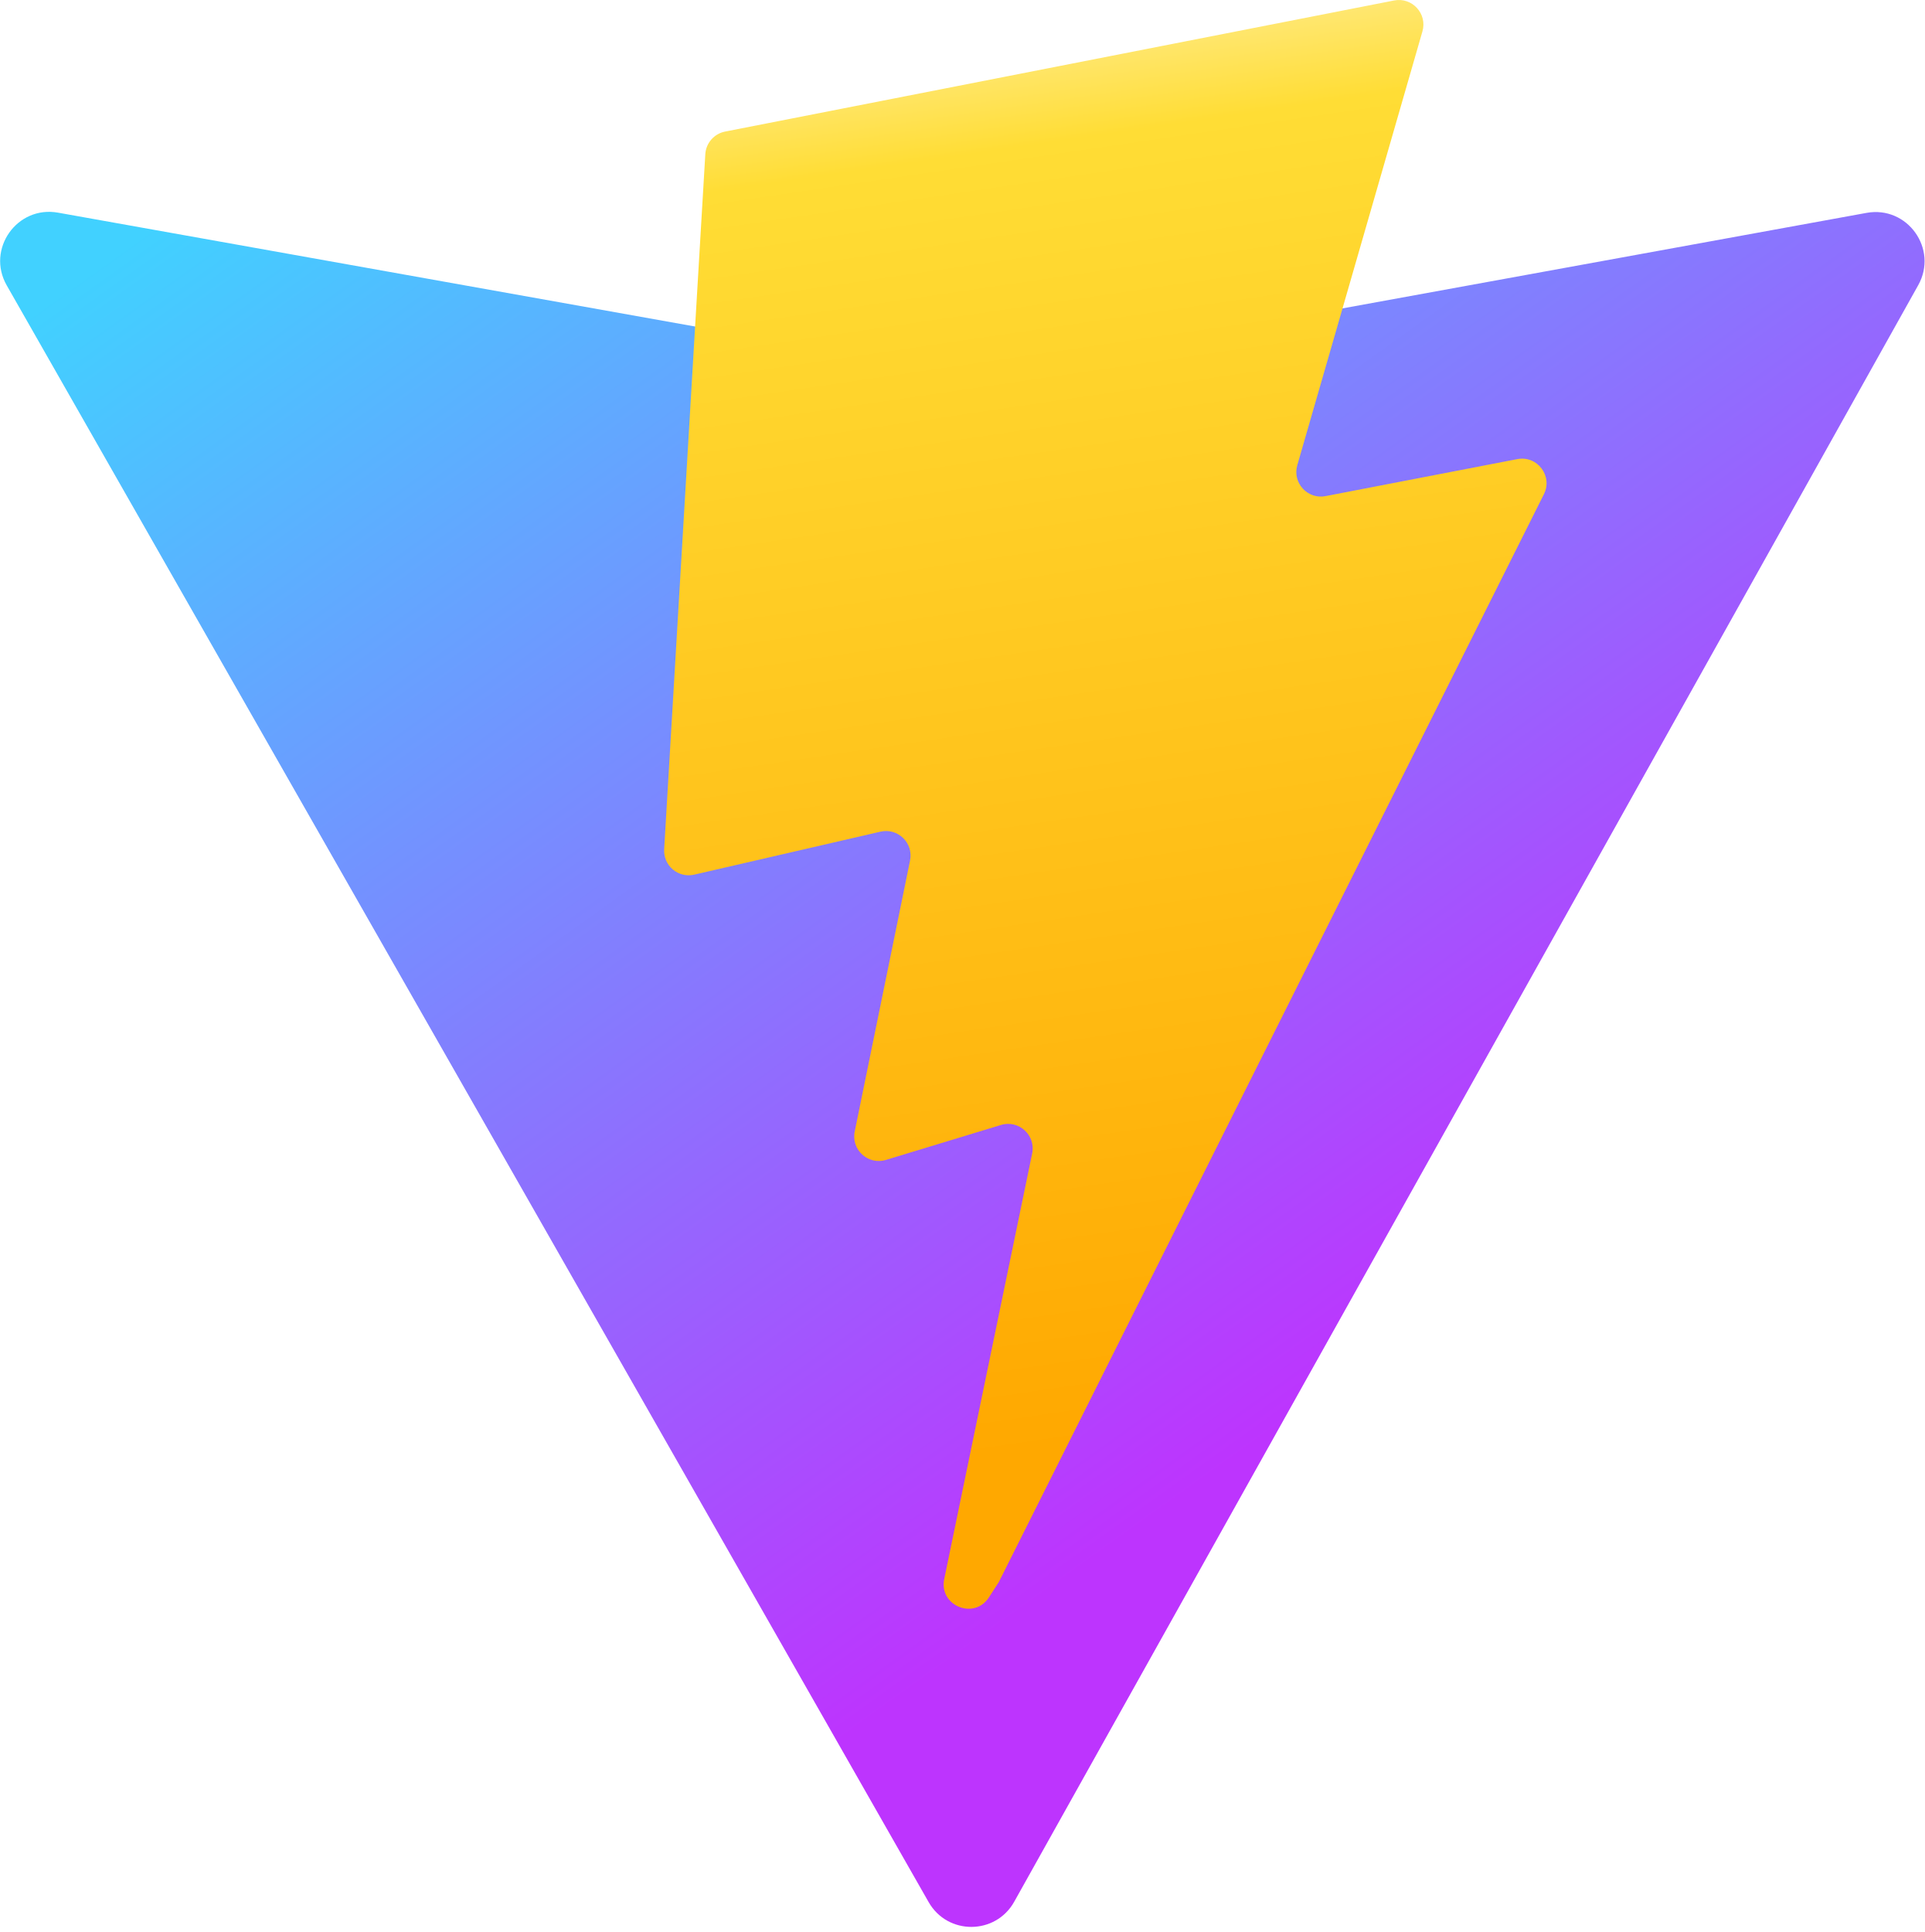
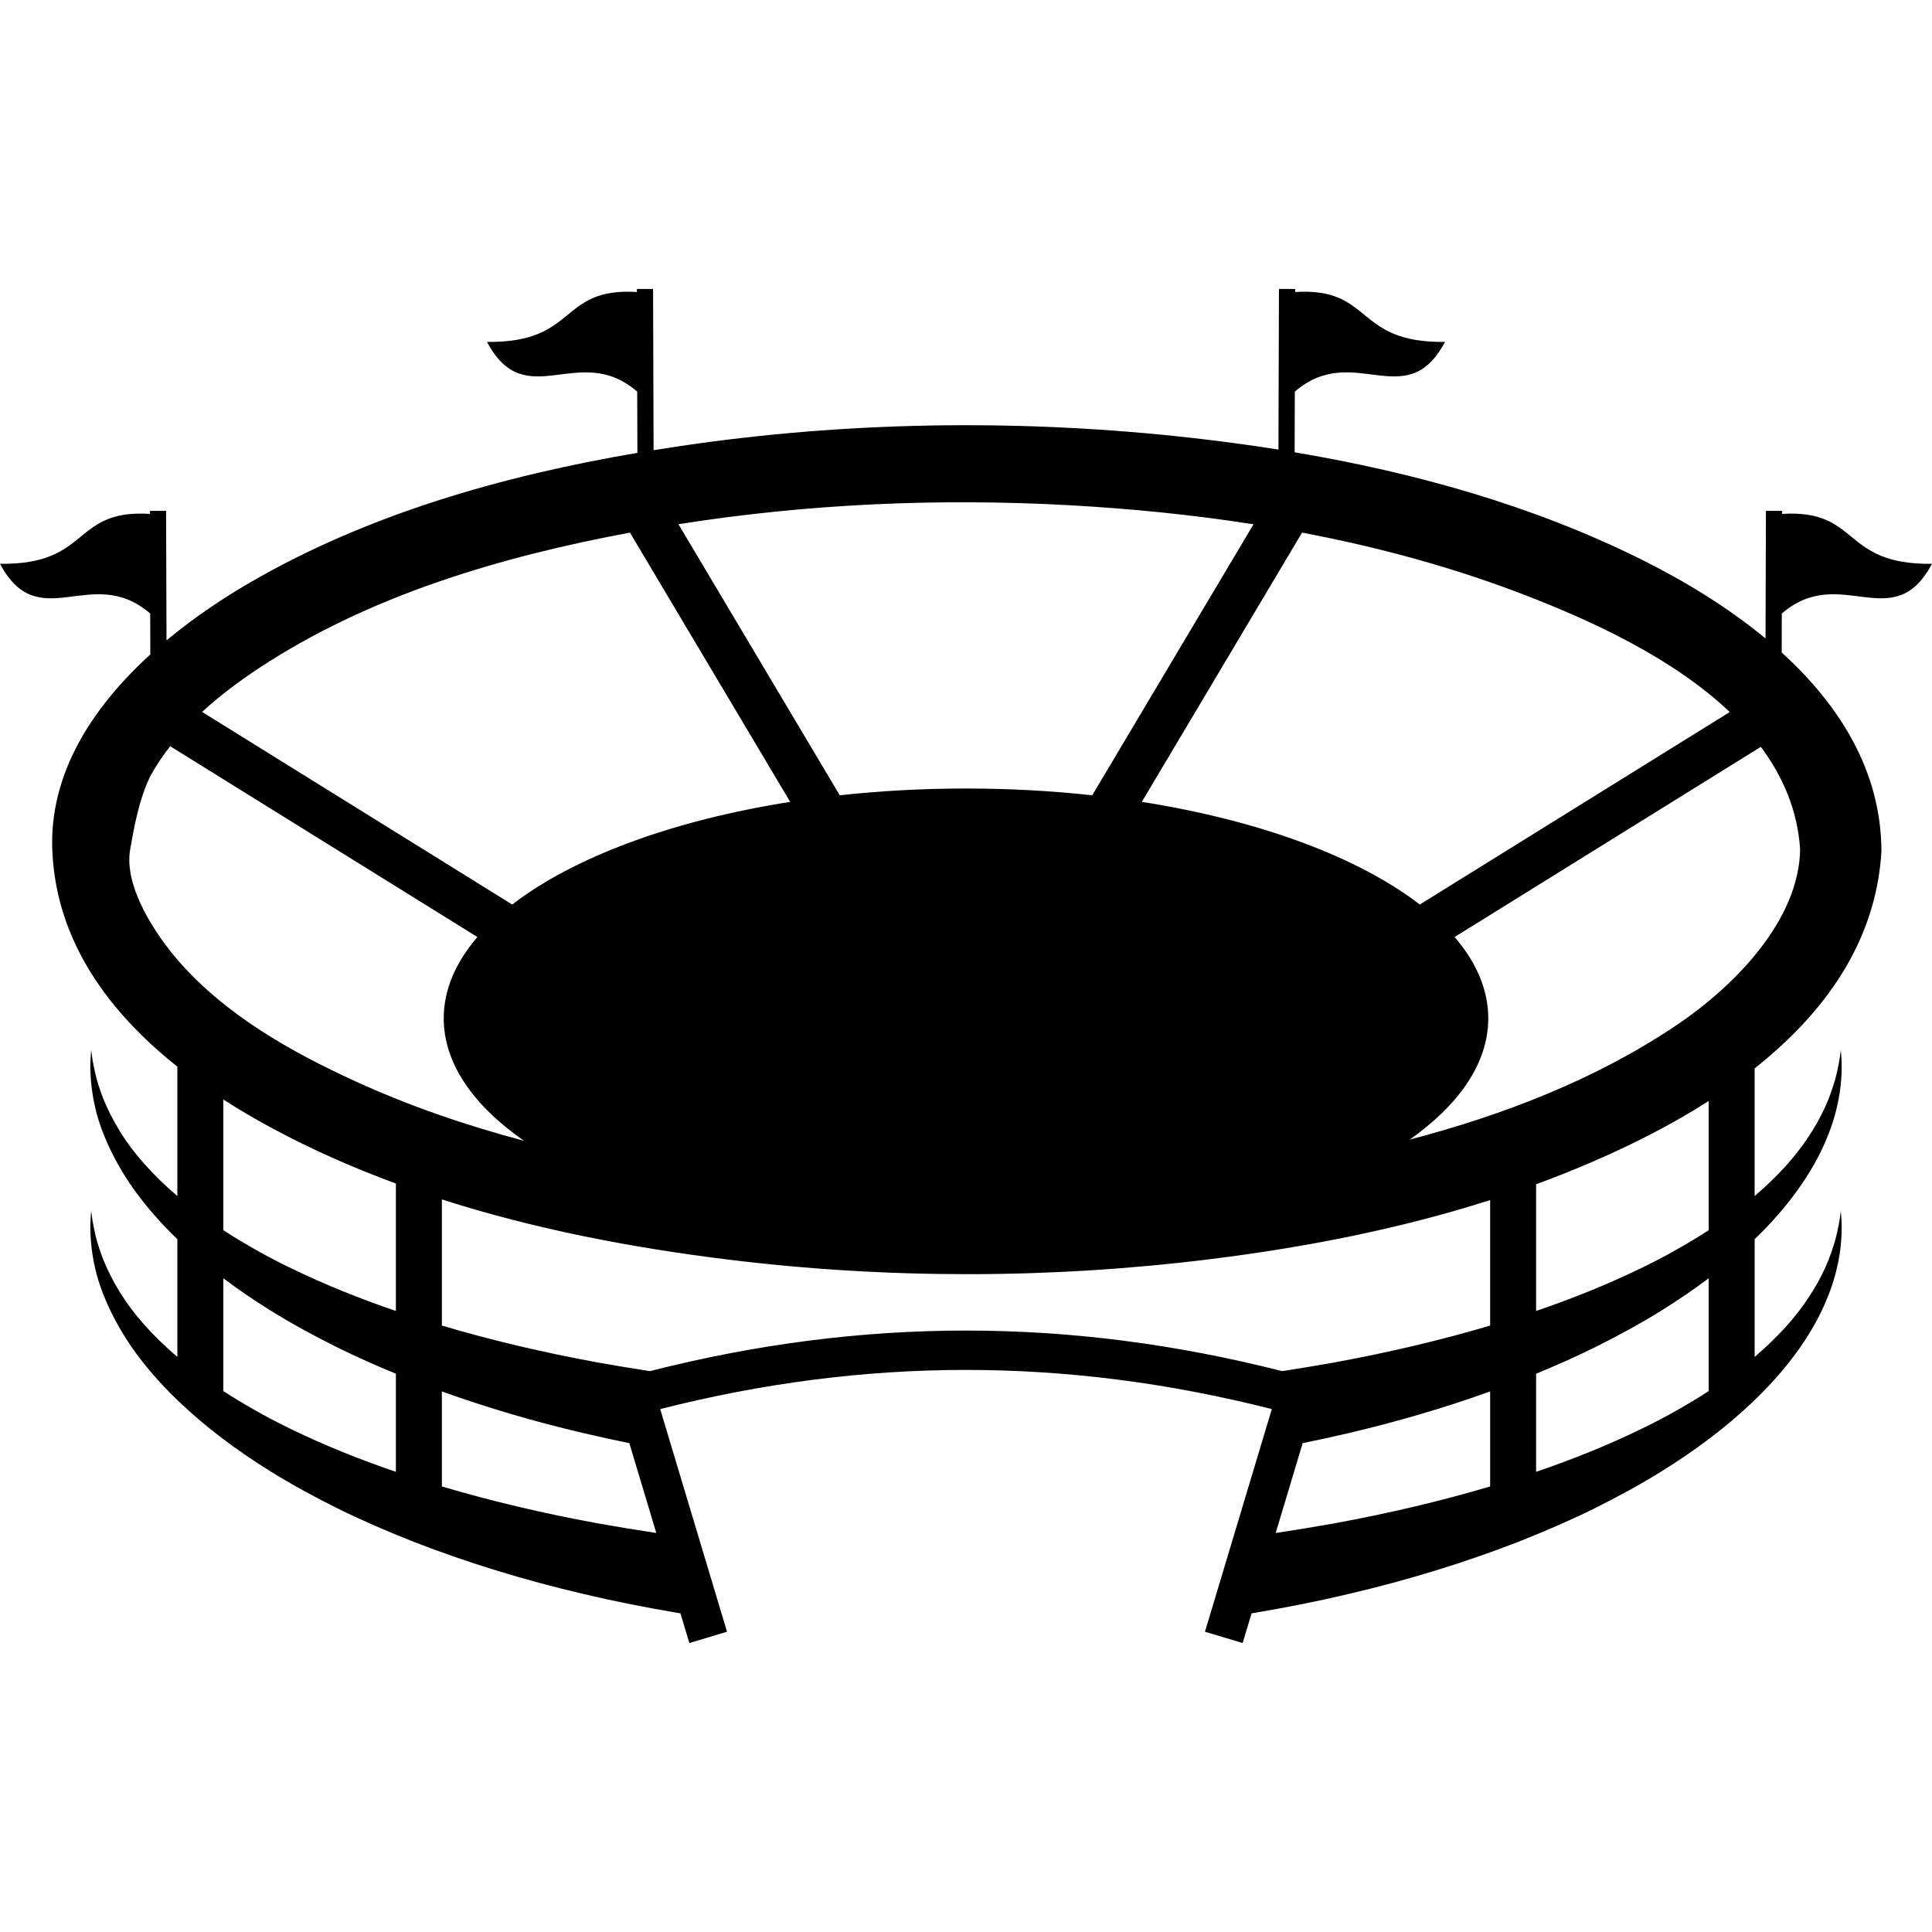
- <svg xmlns="http://www.w3.org/2000/svg" aria-hidden="true" role="img" class="iconify iconify--logos" width="31.88" height="32" preserveAspectRatio="xMidYMid meet" viewBox="0 0 256 257">
-   <defs>
-     <linearGradient id="IconifyId1813088fe1fbc01fb466" x1="-.828%" x2="57.636%" y1="7.652%" y2="78.411%">
-       <stop offset="0%" stop-color="#41D1FF" />
-       <stop offset="100%" stop-color="#BD34FE" />
-     </linearGradient>
-     <linearGradient id="IconifyId1813088fe1fbc01fb467" x1="43.376%" x2="50.316%" y1="2.242%" y2="89.03%">
-       <stop offset="0%" stop-color="#FFEA83" />
-       <stop offset="8.333%" stop-color="#FFDD35" />
-       <stop offset="100%" stop-color="#FFA800" />
-     </linearGradient>
-   </defs>
-   <path fill="url(#IconifyId1813088fe1fbc01fb466)" d="M255.153 37.938L134.897 252.976c-2.483 4.44-8.862 4.466-11.382.048L.875 37.958c-2.746-4.814 1.371-10.646 6.827-9.67l120.385 21.517a6.537 6.537 0 0 0 2.322-.004l117.867-21.483c5.438-.991 9.574 4.796 6.877 9.62Z" />
-   <path fill="url(#IconifyId1813088fe1fbc01fb467)" d="M185.432.063L96.44 17.501a3.268 3.268 0 0 0-2.634 3.014l-5.474 92.456a3.268 3.268 0 0 0 3.997 3.378l24.777-5.718c2.318-.535 4.413 1.507 3.936 3.838l-7.361 36.047c-.495 2.426 1.782 4.5 4.151 3.78l15.304-4.649c2.372-.72 4.652 1.36 4.15 3.788l-11.698 56.621c-.732 3.542 3.979 5.473 5.943 2.437l1.313-2.028l72.516-144.72c1.215-2.423-.88-5.186-3.54-4.672l-25.505 4.922c-2.396.462-4.435-1.77-3.759-4.114l16.646-57.705c.677-2.35-1.37-4.583-3.769-4.113Z" />
+ <svg xmlns="http://www.w3.org/2000/svg" fill="#000000" height="64px" width="64px" version="1.1" id="Capa_1" viewBox="0 0 415.506 415.506" xml:space="preserve">
+   <g id="SVGRepo_bgCarrier" stroke-width="0" />
+   <g id="SVGRepo_tracerCarrier" stroke-linecap="round" stroke-linejoin="round" />
+   <g id="SVGRepo_iconCarrier">
+     <path d="M383.272,110.52l0.002-0.646l-3.484-0.011l-0.086,27.448c-8.281-6.856-17.703-12.51-26.766-17.017 c-23.309-11.592-48.772-18.684-74.508-23.022l0.041-13.047c12.619-10.885,23.938,5.021,32.303-10.692 c-19.652,0.258-15.338-11.771-32.234-10.734l0.002-0.646l-3.484-0.011l-0.109,34.548c-6.285-0.999-12.58-1.838-18.861-2.541 c-35.063-3.924-70.861-3.619-105.82,1.212c-3.229,0.446-6.465,0.94-9.705,1.463l-0.109-34.682l-3.484,0.011l0.002,0.646 c-16.897-1.037-12.582,10.993-32.234,10.734c8.363,15.713,19.684-0.193,32.301,10.692l0.043,13.168 c-29.039,4.941-58.164,13.233-83.584,28.047c-5.867,3.419-11.984,7.537-17.688,12.285l-0.088-27.863l-3.484,0.011l0.002,0.646 C15.338,109.481,19.654,121.512,0,121.254c8.367,15.712,19.685-0.192,32.303,10.693l0.029,8.801 c-12.324,11.22-21.863,25.568-21.074,42.402c0.912,19.49,12.287,34.646,26.885,46.248v27.828c-5.445-4.65-9.631-9.446-12.393-13.967 c-1.525-2.488-2.686-4.849-3.545-6.978c-0.828-2.137-1.412-4.026-1.752-5.592c-0.346-1.563-0.578-2.787-0.672-3.617 c-0.111-0.833-0.168-1.263-0.168-1.263s-0.033,0.433-0.096,1.271c-0.072,0.841-0.129,2.098-0.059,3.742 c0.156,3.262,0.719,8.221,3.197,14.016c1.211,2.896,2.832,6.002,4.924,9.176c2.078,3.184,4.682,6.381,7.674,9.584 c0.918,0.976,1.891,1.945,2.889,2.91v25.319c-5.445-4.65-9.631-9.445-12.393-13.966c-1.525-2.488-2.686-4.849-3.545-6.978 c-0.828-2.136-1.412-4.026-1.752-5.592c-0.346-1.563-0.578-2.788-0.672-3.617c-0.111-0.833-0.168-1.263-0.168-1.263 s-0.033,0.433-0.096,1.271c-0.072,0.841-0.129,2.098-0.059,3.742c0.156,3.262,0.719,8.22,3.199,14.016 c1.211,2.895,2.832,6.001,4.924,9.176c2.078,3.184,4.682,6.38,7.674,9.583c0.918,0.975,1.889,1.943,2.887,2.908l0.74,0.701 c5.4,5.107,11.889,10.04,19.26,14.613c4.549,2.825,9.438,5.5,14.594,8.053c5.16,2.543,10.615,4.894,16.285,7.137 c11.363,4.416,23.65,8.211,36.555,11.218c6.445,1.538,13.053,2.835,19.764,3.979c0.332,0.057,0.666,0.107,0.998,0.163l1.918,6.39 l4.053-1.216l4.051-1.216l-14.377-47.884c44.209-11.229,87.334-11.229,131.541,0l-14.377,47.883l4.053,1.217l4.051,1.217 l1.918-6.389c0.332-0.056,0.668-0.107,0.998-0.164c6.713-1.144,13.32-2.442,19.766-3.979c12.902-3.007,25.191-6.802,36.555-11.218 c5.668-2.243,11.125-4.594,16.285-7.137c5.154-2.553,10.045-5.228,14.592-8.053c7.371-4.573,13.859-9.506,19.262-14.613l0.74-0.701 c0.998-0.964,1.969-1.933,2.885-2.908c6.031-6.369,10.244-12.928,12.615-18.751c2.439-5.813,3.068-10.751,3.188-14.023 c0.063-1.648,0.012-2.912-0.063-3.743c-0.063-0.838-0.096-1.271-0.096-1.271s-0.059,0.43-0.17,1.263 c-0.096,0.84-0.322,2.057-0.676,3.616c-0.348,1.564-0.939,3.451-1.758,5.59c-0.846,2.132-2.012,4.492-3.551,6.972 c-1.555,2.471-3.467,5.074-5.824,7.667c-1.926,2.099-4.109,4.223-6.551,6.309v-25.321c0.998-0.965,1.971-1.934,2.887-2.91 c6.029-6.369,10.244-12.929,12.613-18.752c2.439-5.813,3.068-10.751,3.188-14.023c0.063-1.648,0.012-2.913-0.063-3.743 c-0.063-0.838-0.096-1.271-0.096-1.271s-0.059,0.43-0.17,1.263c-0.096,0.84-0.322,2.057-0.676,3.616 c-0.348,1.565-0.939,3.451-1.756,5.59c-0.846,2.132-2.012,4.492-3.551,6.972c-1.557,2.471-3.467,5.074-5.824,7.667 c-1.926,2.1-4.111,4.224-6.553,6.31V229.77c14.756-11.677,26.125-26.96,27.268-46.711c-0.061-17.35-9.113-31.51-21.455-42.729 l0.025-8.384c12.619-10.885,23.938,5.019,32.303-10.693C395.852,121.512,400.168,109.481,383.272,110.52z M280.027,114.548 c16.605,3.143,32.943,7.585,48.641,13.701c14,5.455,31.211,13.355,43.342,24.885l-66.66,41.398 c-13.203-10.172-34.381-18.08-59.785-22.076L280.027,114.548z M229.93,108.653c13.213,0.727,26.494,2.042,39.658,4.104 l-34.686,58.282c-8.693-0.95-17.787-1.458-27.148-1.458c-9.363,0-18.455,0.507-27.15,1.458l-34.693-58.297 C173.648,108.351,201.9,107.111,229.93,108.653z M55.637,143.732c23.703-15.661,52.072-24.007,79.842-29.186l34.463,57.909 c-25.404,3.997-46.582,11.904-59.785,22.076l-66.695-41.421C47.25,149.625,51.412,146.522,55.637,143.732z M85.145,316.543 c-7.936-2.711-15.35-5.71-22.109-8.982c-4.535-2.154-8.732-4.49-12.617-6.872c-0.814-0.498-1.605-1.004-2.389-1.513v-24.268 c3.15,2.375,6.525,4.688,10.111,6.914c4.549,2.825,9.439,5.5,14.594,8.053c3.973,1.958,8.123,3.801,12.41,5.569V316.543z M85.145,281.943c-7.936-2.711-15.352-5.711-22.111-8.983c-4.535-2.154-8.73-4.49-12.615-6.872 c-0.816-0.497-1.605-1.004-2.389-1.513v-28.113c3.461,2.231,7,4.297,10.545,6.205c8.537,4.595,17.439,8.505,26.57,11.873V281.943z M76.422,232.545c-13.803-6.317-27.742-14.164-37.881-25.706c-4.895-5.57-11.996-16.036-10.539-24.222 c0.709-3.98,1.832-10.702,4.355-15.745c1.236-2.247,2.668-4.369,4.242-6.385l66.076,41.036c-4.676,5.438-7.244,11.331-7.244,17.49 c0,9.679,6.328,18.706,17.252,26.33C100.236,242.043,88.055,237.868,76.422,232.545z M128.746,327.655 c-11.809-2.156-23.133-4.828-33.715-7.97v-20.436c9.649,3.467,19.881,6.496,30.543,8.981c3.219,0.768,6.479,1.476,9.771,2.135 l5.803,19.328C136.967,329.063,132.828,328.379,128.746,327.655z M320.477,319.685c-10.582,3.143-21.906,5.814-33.717,7.97 c-4.08,0.724-8.221,1.408-12.402,2.039l5.803-19.328c3.293-0.659,6.553-1.367,9.772-2.135c10.664-2.485,20.896-5.515,30.545-8.981 V319.685z M320.477,285.085c-10.582,3.142-21.906,5.814-33.715,7.97c-3.631,0.644-7.309,1.256-11.021,1.828 c-45.701-11.633-90.273-11.633-135.975,0c-3.711-0.572-7.389-1.184-11.02-1.828c-11.811-2.155-23.133-4.828-33.715-7.97v-27.131 c20.076,6.438,41.053,10.423,61.723,12.957c34.283,4.202,69.221,4.148,103.496-0.104c20.242-2.512,40.645-6.456,60.227-12.713 V285.085z M367.478,299.177c-0.783,0.509-1.574,1.015-2.391,1.513c-3.885,2.382-8.08,4.717-12.615,6.872 c-6.76,3.271-14.176,6.27-22.109,8.982v-21.099c4.285-1.769,8.438-3.611,12.41-5.569c5.154-2.552,10.045-5.228,14.592-8.053 c3.588-2.226,6.963-4.54,10.113-6.914V299.177z M367.478,264.575c-0.783,0.509-1.574,1.016-2.389,1.513 c-3.885,2.382-8.08,4.717-12.615,6.872c-6.76,3.272-14.176,6.272-22.111,8.983V254.69c8.365-3.068,16.555-6.584,24.469-10.653 c4.268-2.193,8.52-4.607,12.646-7.247V264.575z M387.141,182.557c-0.145,15.047-13.639,29.256-26.842,38.099 c-17.16,11.493-36.879,19.13-57.113,24.43c10.701-7.569,16.889-16.503,16.889-26.074c0-6.158-2.566-12.052-7.242-17.49 l65.863-40.903C383.428,166.971,386.568,174.235,387.141,182.557z" />
+   </g>
</svg>
